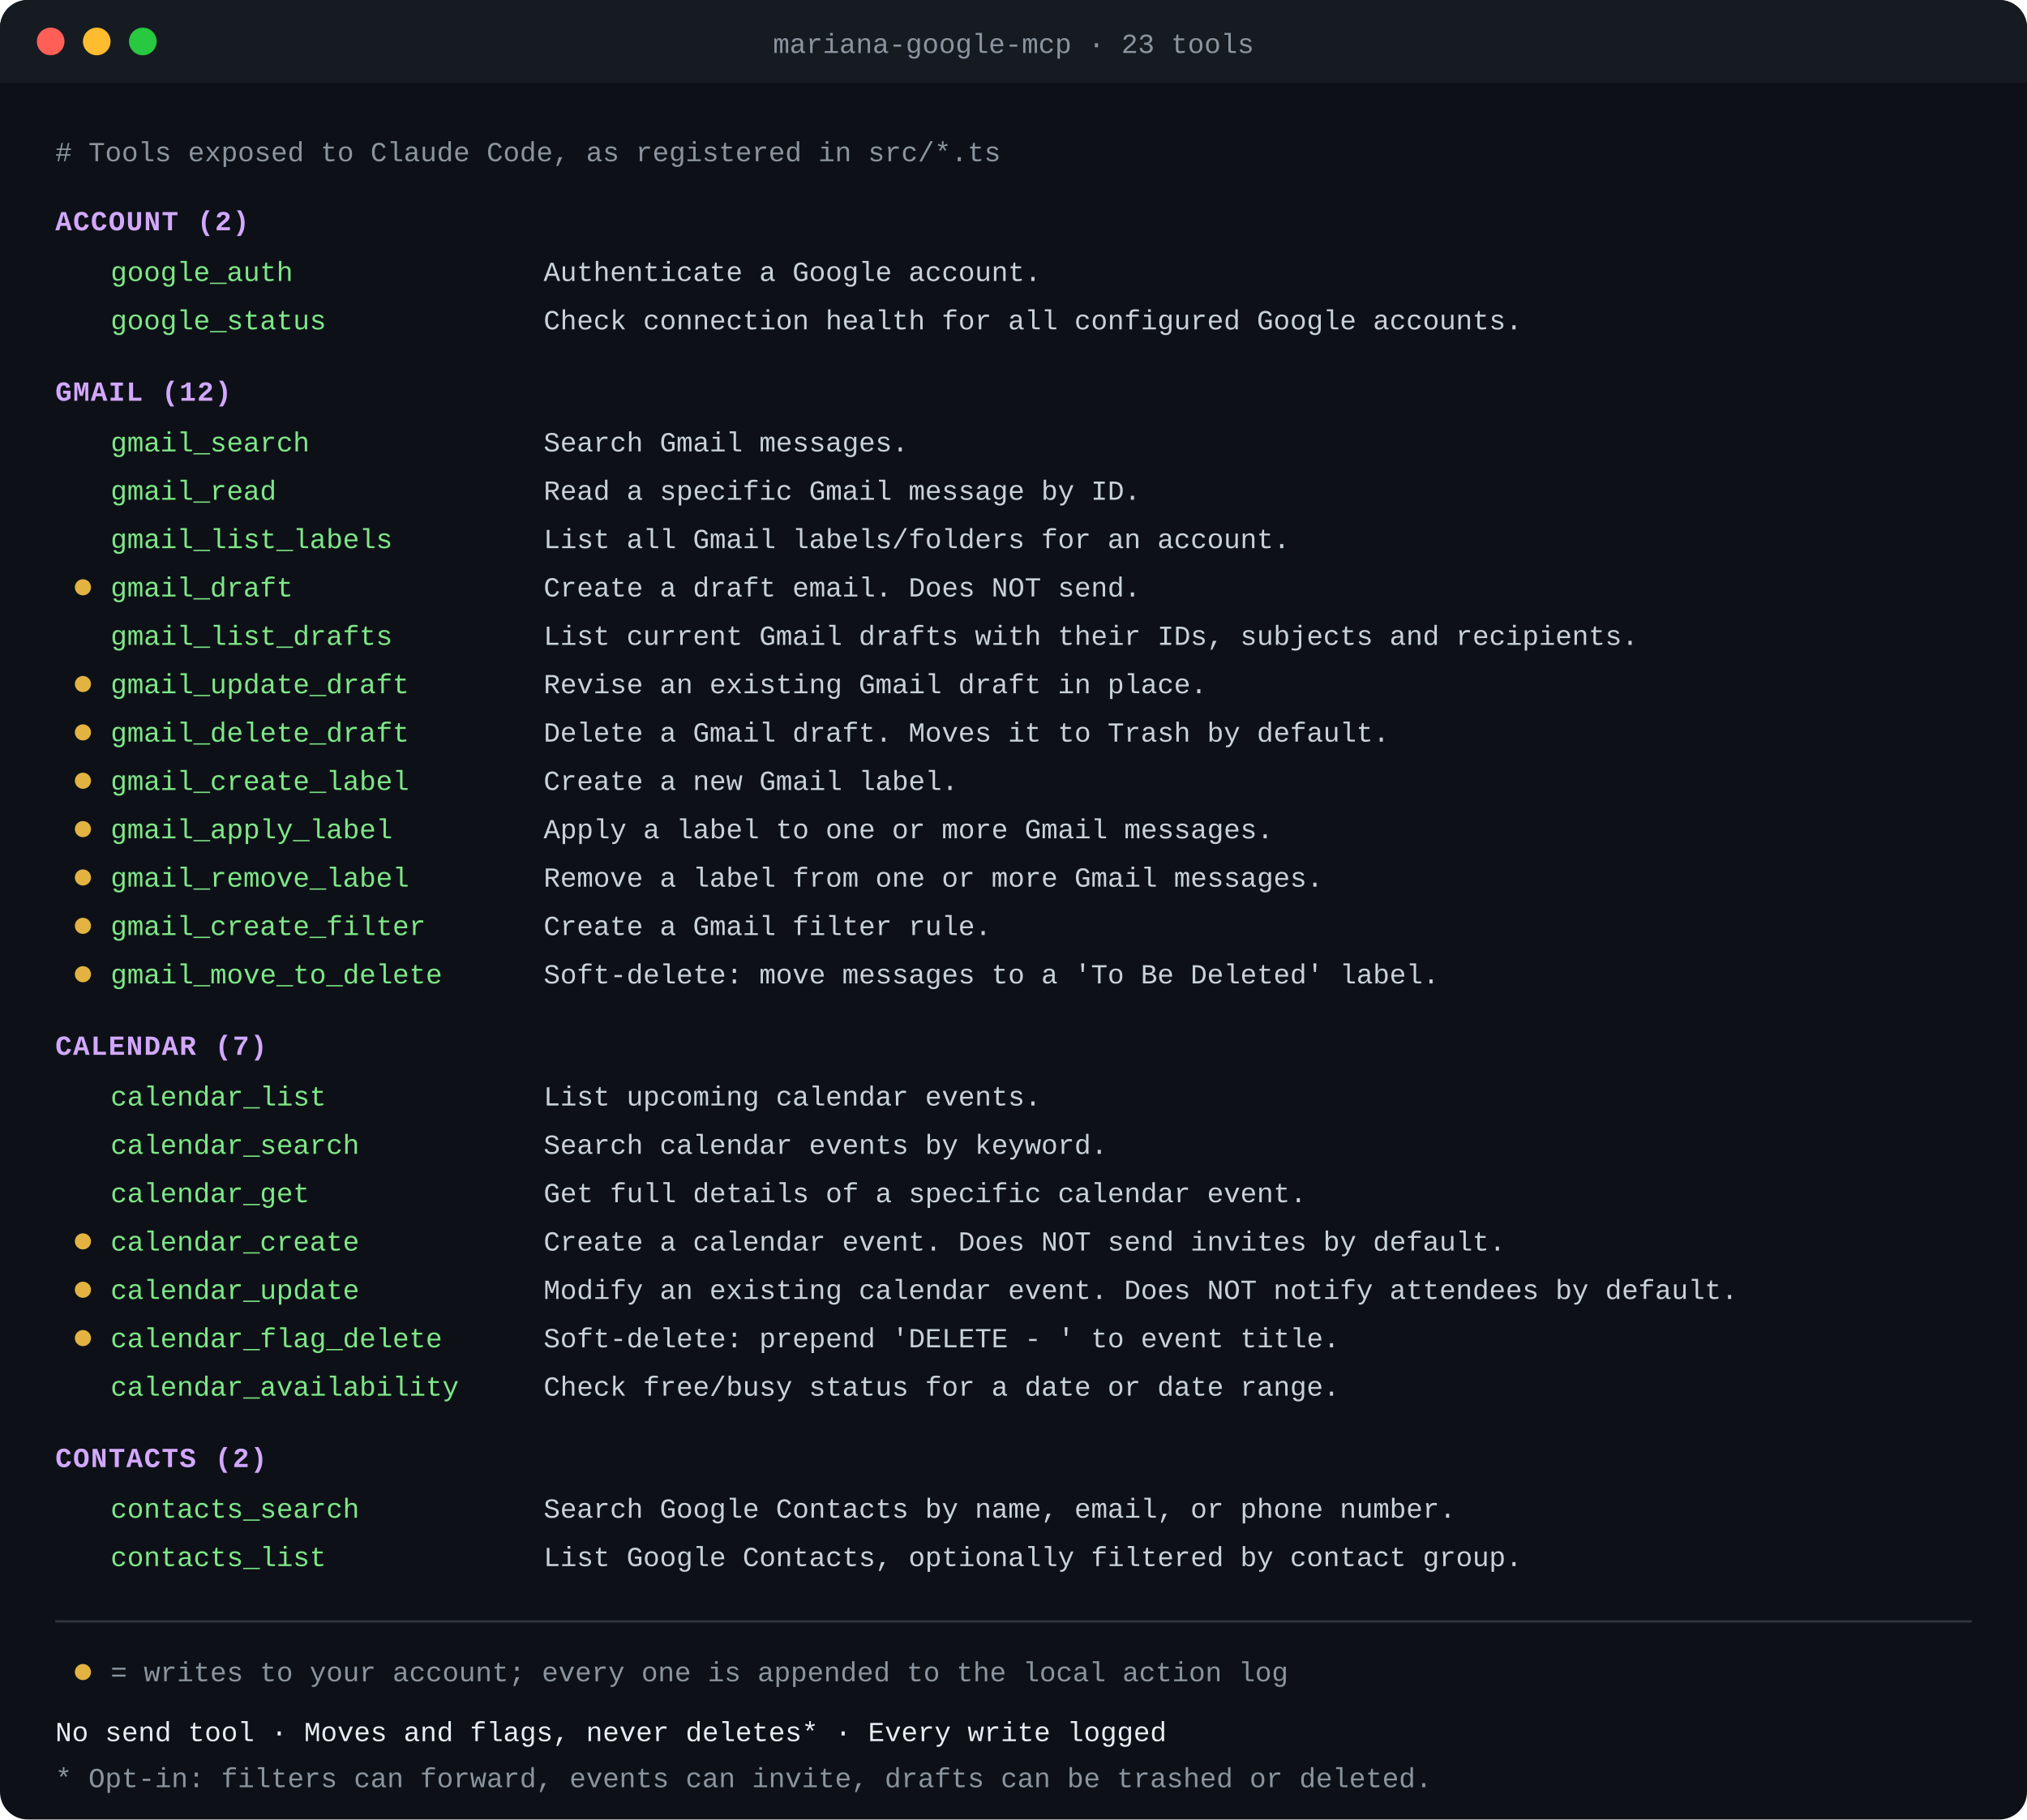
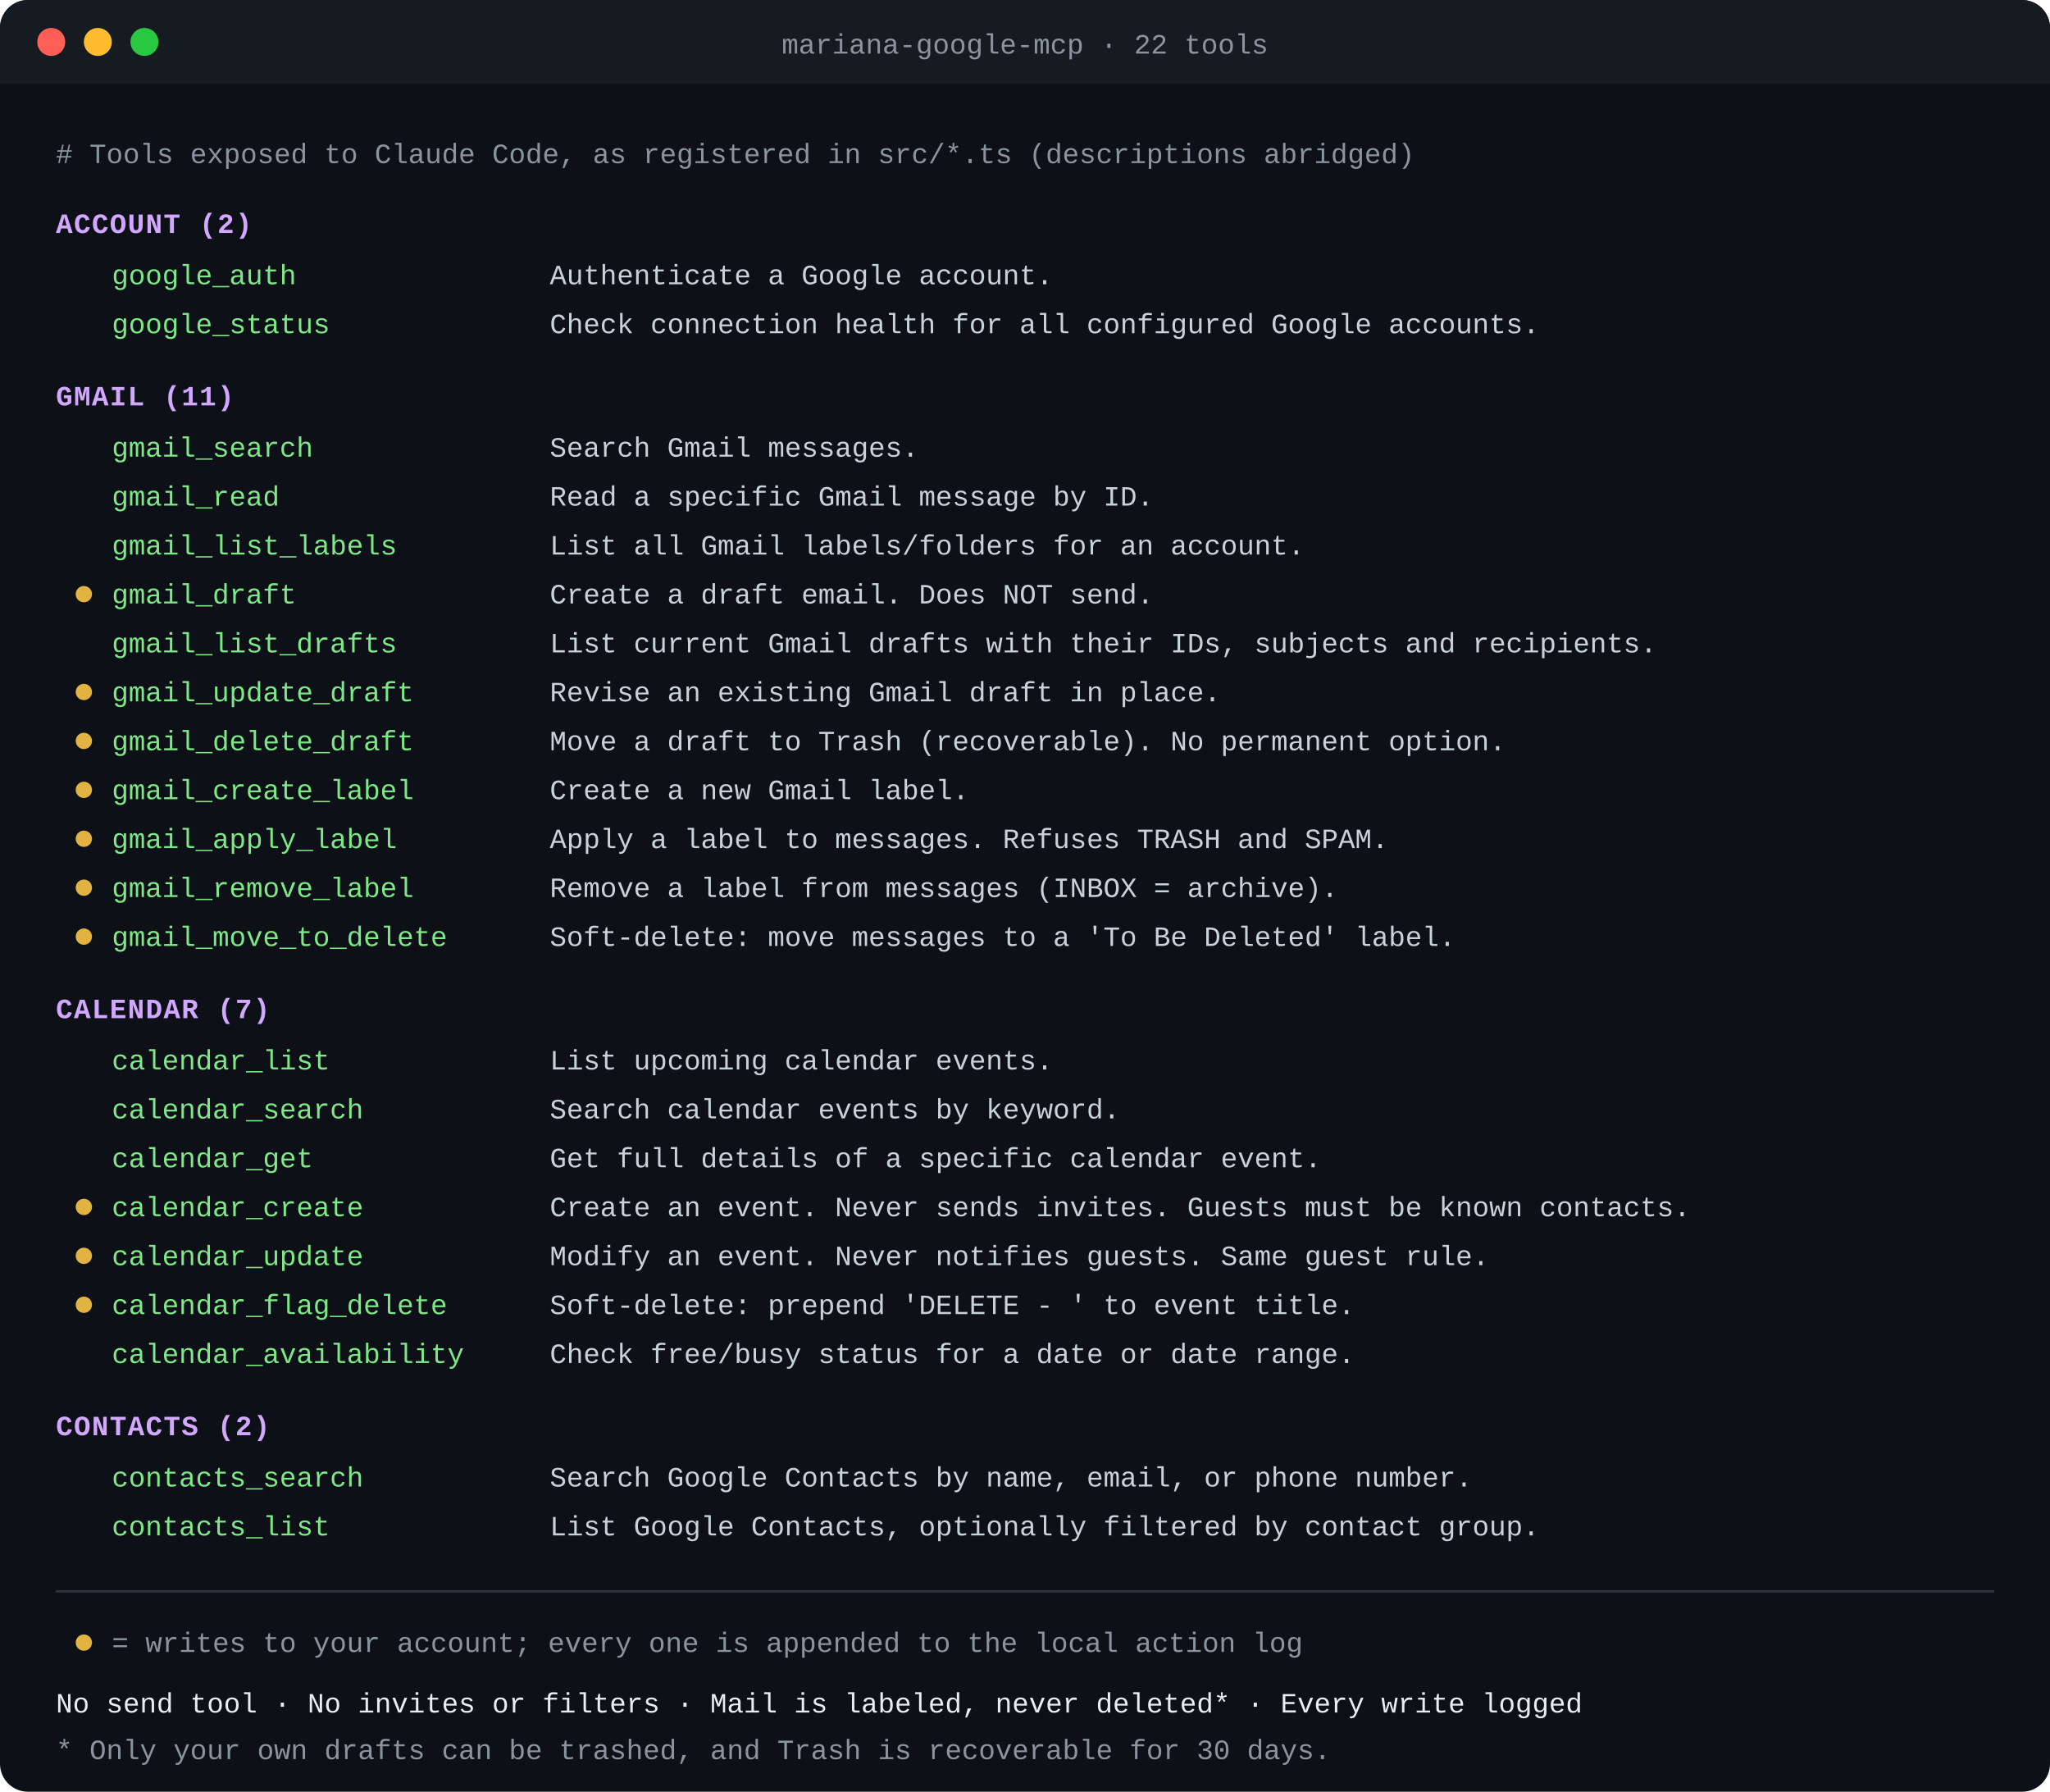
- <svg xmlns="http://www.w3.org/2000/svg" width="880" height="790" viewBox="0 0 880 790" role="img" aria-labelledby="t d">
+ <svg xmlns="http://www.w3.org/2000/svg" width="880" height="769" viewBox="0 0 880 769" role="img" aria-labelledby="t d">
  <style>
    text { font-family: ui-monospace, SFMono-Regular, Menlo, Consolas, "Liberation Mono", monospace; font-size: 12px; }
    .name { fill: #7ee787; }
    .desc { fill: #c9d1d9; }
    .head { fill: #d2a8ff; font-weight: 700; letter-spacing: 0.5px; }
    .muted { fill: #8b949e; }
    .foot { fill: #e6edf3; }
    .dot { fill: #e3b341; }
  </style>
-   <rect width="880" height="790" rx="12" fill="#0d1117" />
+   <rect width="880" height="769" rx="12" fill="#0d1117" />
  <path d="M12 0h856a12 12 0 0 1 12 12v24H0V12A12 12 0 0 1 12 0z" fill="#161b22" />
  <circle cx="22" cy="18" r="6" fill="#ff5f57" />
  <circle cx="42" cy="18" r="6" fill="#febc2e" />
  <circle cx="62" cy="18" r="6" fill="#28c840" />
-   <text x="440" y="23" text-anchor="middle" class="muted">mariana-google-mcp · 23 tools</text>
-   <text x="24" y="70" class="muted"># Tools exposed to Claude Code, as registered in src/*.ts</text>
+   <text x="440" y="23" text-anchor="middle" class="muted">mariana-google-mcp · 22 tools</text>
+   <text x="24" y="70" class="muted"># Tools exposed to Claude Code, as registered in src/*.ts (descriptions abridged)</text>
  <text x="24" y="100" class="head">ACCOUNT (2)</text>
  <text x="48" y="122" class="name">google_auth</text>
  <text x="236" y="122" class="desc">Authenticate a Google account.</text>
  <text x="48" y="143" class="name">google_status</text>
  <text x="236" y="143" class="desc">Check connection health for all configured Google accounts.</text>
-   <text x="24" y="174" class="head">GMAIL (12)</text>
+   <text x="24" y="174" class="head">GMAIL (11)</text>
  <text x="48" y="196" class="name">gmail_search</text>
  <text x="236" y="196" class="desc">Search Gmail messages.</text>
  <text x="48" y="217" class="name">gmail_read</text>
  <text x="236" y="217" class="desc">Read a specific Gmail message by ID.</text>
  <text x="48" y="238" class="name">gmail_list_labels</text>
  <text x="236" y="238" class="desc">List all Gmail labels/folders for an account.</text>
  <circle cx="36" cy="255" r="3.5" class="dot" />
  <text x="48" y="259" class="name">gmail_draft</text>
  <text x="236" y="259" class="desc">Create a draft email. Does NOT send.</text>
  <text x="48" y="280" class="name">gmail_list_drafts</text>
  <text x="236" y="280" class="desc">List current Gmail drafts with their IDs, subjects and recipients.</text>
  <circle cx="36" cy="297" r="3.5" class="dot" />
  <text x="48" y="301" class="name">gmail_update_draft</text>
  <text x="236" y="301" class="desc">Revise an existing Gmail draft in place.</text>
  <circle cx="36" cy="318" r="3.5" class="dot" />
  <text x="48" y="322" class="name">gmail_delete_draft</text>
-   <text x="236" y="322" class="desc">Delete a Gmail draft. Moves it to Trash by default.</text>
+   <text x="236" y="322" class="desc">Move a draft to Trash (recoverable). No permanent option.</text>
  <circle cx="36" cy="339" r="3.5" class="dot" />
  <text x="48" y="343" class="name">gmail_create_label</text>
  <text x="236" y="343" class="desc">Create a new Gmail label.</text>
  <circle cx="36" cy="360" r="3.5" class="dot" />
  <text x="48" y="364" class="name">gmail_apply_label</text>
-   <text x="236" y="364" class="desc">Apply a label to one or more Gmail messages.</text>
+   <text x="236" y="364" class="desc">Apply a label to messages. Refuses TRASH and SPAM.</text>
  <circle cx="36" cy="381" r="3.5" class="dot" />
  <text x="48" y="385" class="name">gmail_remove_label</text>
-   <text x="236" y="385" class="desc">Remove a label from one or more Gmail messages.</text>
+   <text x="236" y="385" class="desc">Remove a label from messages (INBOX = archive).</text>
  <circle cx="36" cy="402" r="3.5" class="dot" />
-   <text x="48" y="406" class="name">gmail_create_filter</text>
-   <text x="236" y="406" class="desc">Create a Gmail filter rule.</text>
-   <circle cx="36" cy="423" r="3.5" class="dot" />
-   <text x="48" y="427" class="name">gmail_move_to_delete</text>
-   <text x="236" y="427" class="desc">Soft-delete: move messages to a 'To Be Deleted' label.</text>
-   <text x="24" y="458" class="head">CALENDAR (7)</text>
-   <text x="48" y="480" class="name">calendar_list</text>
-   <text x="236" y="480" class="desc">List upcoming calendar events.</text>
-   <text x="48" y="501" class="name">calendar_search</text>
-   <text x="236" y="501" class="desc">Search calendar events by keyword.</text>
-   <text x="48" y="522" class="name">calendar_get</text>
-   <text x="236" y="522" class="desc">Get full details of a specific calendar event.</text>
+   <text x="48" y="406" class="name">gmail_move_to_delete</text>
+   <text x="236" y="406" class="desc">Soft-delete: move messages to a 'To Be Deleted' label.</text>
+   <text x="24" y="437" class="head">CALENDAR (7)</text>
+   <text x="48" y="459" class="name">calendar_list</text>
+   <text x="236" y="459" class="desc">List upcoming calendar events.</text>
+   <text x="48" y="480" class="name">calendar_search</text>
+   <text x="236" y="480" class="desc">Search calendar events by keyword.</text>
+   <text x="48" y="501" class="name">calendar_get</text>
+   <text x="236" y="501" class="desc">Get full details of a specific calendar event.</text>
+   <circle cx="36" cy="518" r="3.5" class="dot" />
+   <text x="48" y="522" class="name">calendar_create</text>
+   <text x="236" y="522" class="desc">Create an event. Never sends invites. Guests must be known contacts.</text>
  <circle cx="36" cy="539" r="3.5" class="dot" />
-   <text x="48" y="543" class="name">calendar_create</text>
-   <text x="236" y="543" class="desc">Create a calendar event. Does NOT send invites by default.</text>
+   <text x="48" y="543" class="name">calendar_update</text>
+   <text x="236" y="543" class="desc">Modify an event. Never notifies guests. Same guest rule.</text>
  <circle cx="36" cy="560" r="3.5" class="dot" />
-   <text x="48" y="564" class="name">calendar_update</text>
-   <text x="236" y="564" class="desc">Modify an existing calendar event. Does NOT notify attendees by default.</text>
-   <circle cx="36" cy="581" r="3.5" class="dot" />
-   <text x="48" y="585" class="name">calendar_flag_delete</text>
-   <text x="236" y="585" class="desc">Soft-delete: prepend 'DELETE - ' to event title.</text>
-   <text x="48" y="606" class="name">calendar_availability</text>
-   <text x="236" y="606" class="desc">Check free/busy status for a date or date range.</text>
-   <text x="24" y="637" class="head">CONTACTS (2)</text>
-   <text x="48" y="659" class="name">contacts_search</text>
-   <text x="236" y="659" class="desc">Search Google Contacts by name, email, or phone number.</text>
-   <text x="48" y="680" class="name">contacts_list</text>
-   <text x="236" y="680" class="desc">List Google Contacts, optionally filtered by contact group.</text>
-   <line x1="24" y1="704" x2="856" y2="704" stroke="#30363d" />
-   <circle cx="36" cy="726" r="3.5" class="dot" />
-   <text x="48" y="730" class="muted">= writes to your account; every one is appended to the local action log</text>
-   <text x="24" y="756" class="foot">No send tool  ·  Moves and flags, never deletes*  ·  Every write logged</text>
-   <text x="24" y="776" class="muted">* Opt-in: filters can forward, events can invite, drafts can be trashed or deleted.</text>
+   <text x="48" y="564" class="name">calendar_flag_delete</text>
+   <text x="236" y="564" class="desc">Soft-delete: prepend 'DELETE - ' to event title.</text>
+   <text x="48" y="585" class="name">calendar_availability</text>
+   <text x="236" y="585" class="desc">Check free/busy status for a date or date range.</text>
+   <text x="24" y="616" class="head">CONTACTS (2)</text>
+   <text x="48" y="638" class="name">contacts_search</text>
+   <text x="236" y="638" class="desc">Search Google Contacts by name, email, or phone number.</text>
+   <text x="48" y="659" class="name">contacts_list</text>
+   <text x="236" y="659" class="desc">List Google Contacts, optionally filtered by contact group.</text>
+   <line x1="24" y1="683" x2="856" y2="683" stroke="#30363d" />
+   <circle cx="36" cy="705" r="3.5" class="dot" />
+   <text x="48" y="709" class="muted">= writes to your account; every one is appended to the local action log</text>
+   <text x="24" y="735" class="foot">No send tool  ·  No invites or filters  ·  Mail is labeled, never deleted*  ·  Every write logged</text>
+   <text x="24" y="755" class="muted">* Only your own drafts can be trashed, and Trash is recoverable for 30 days.</text>
</svg>
